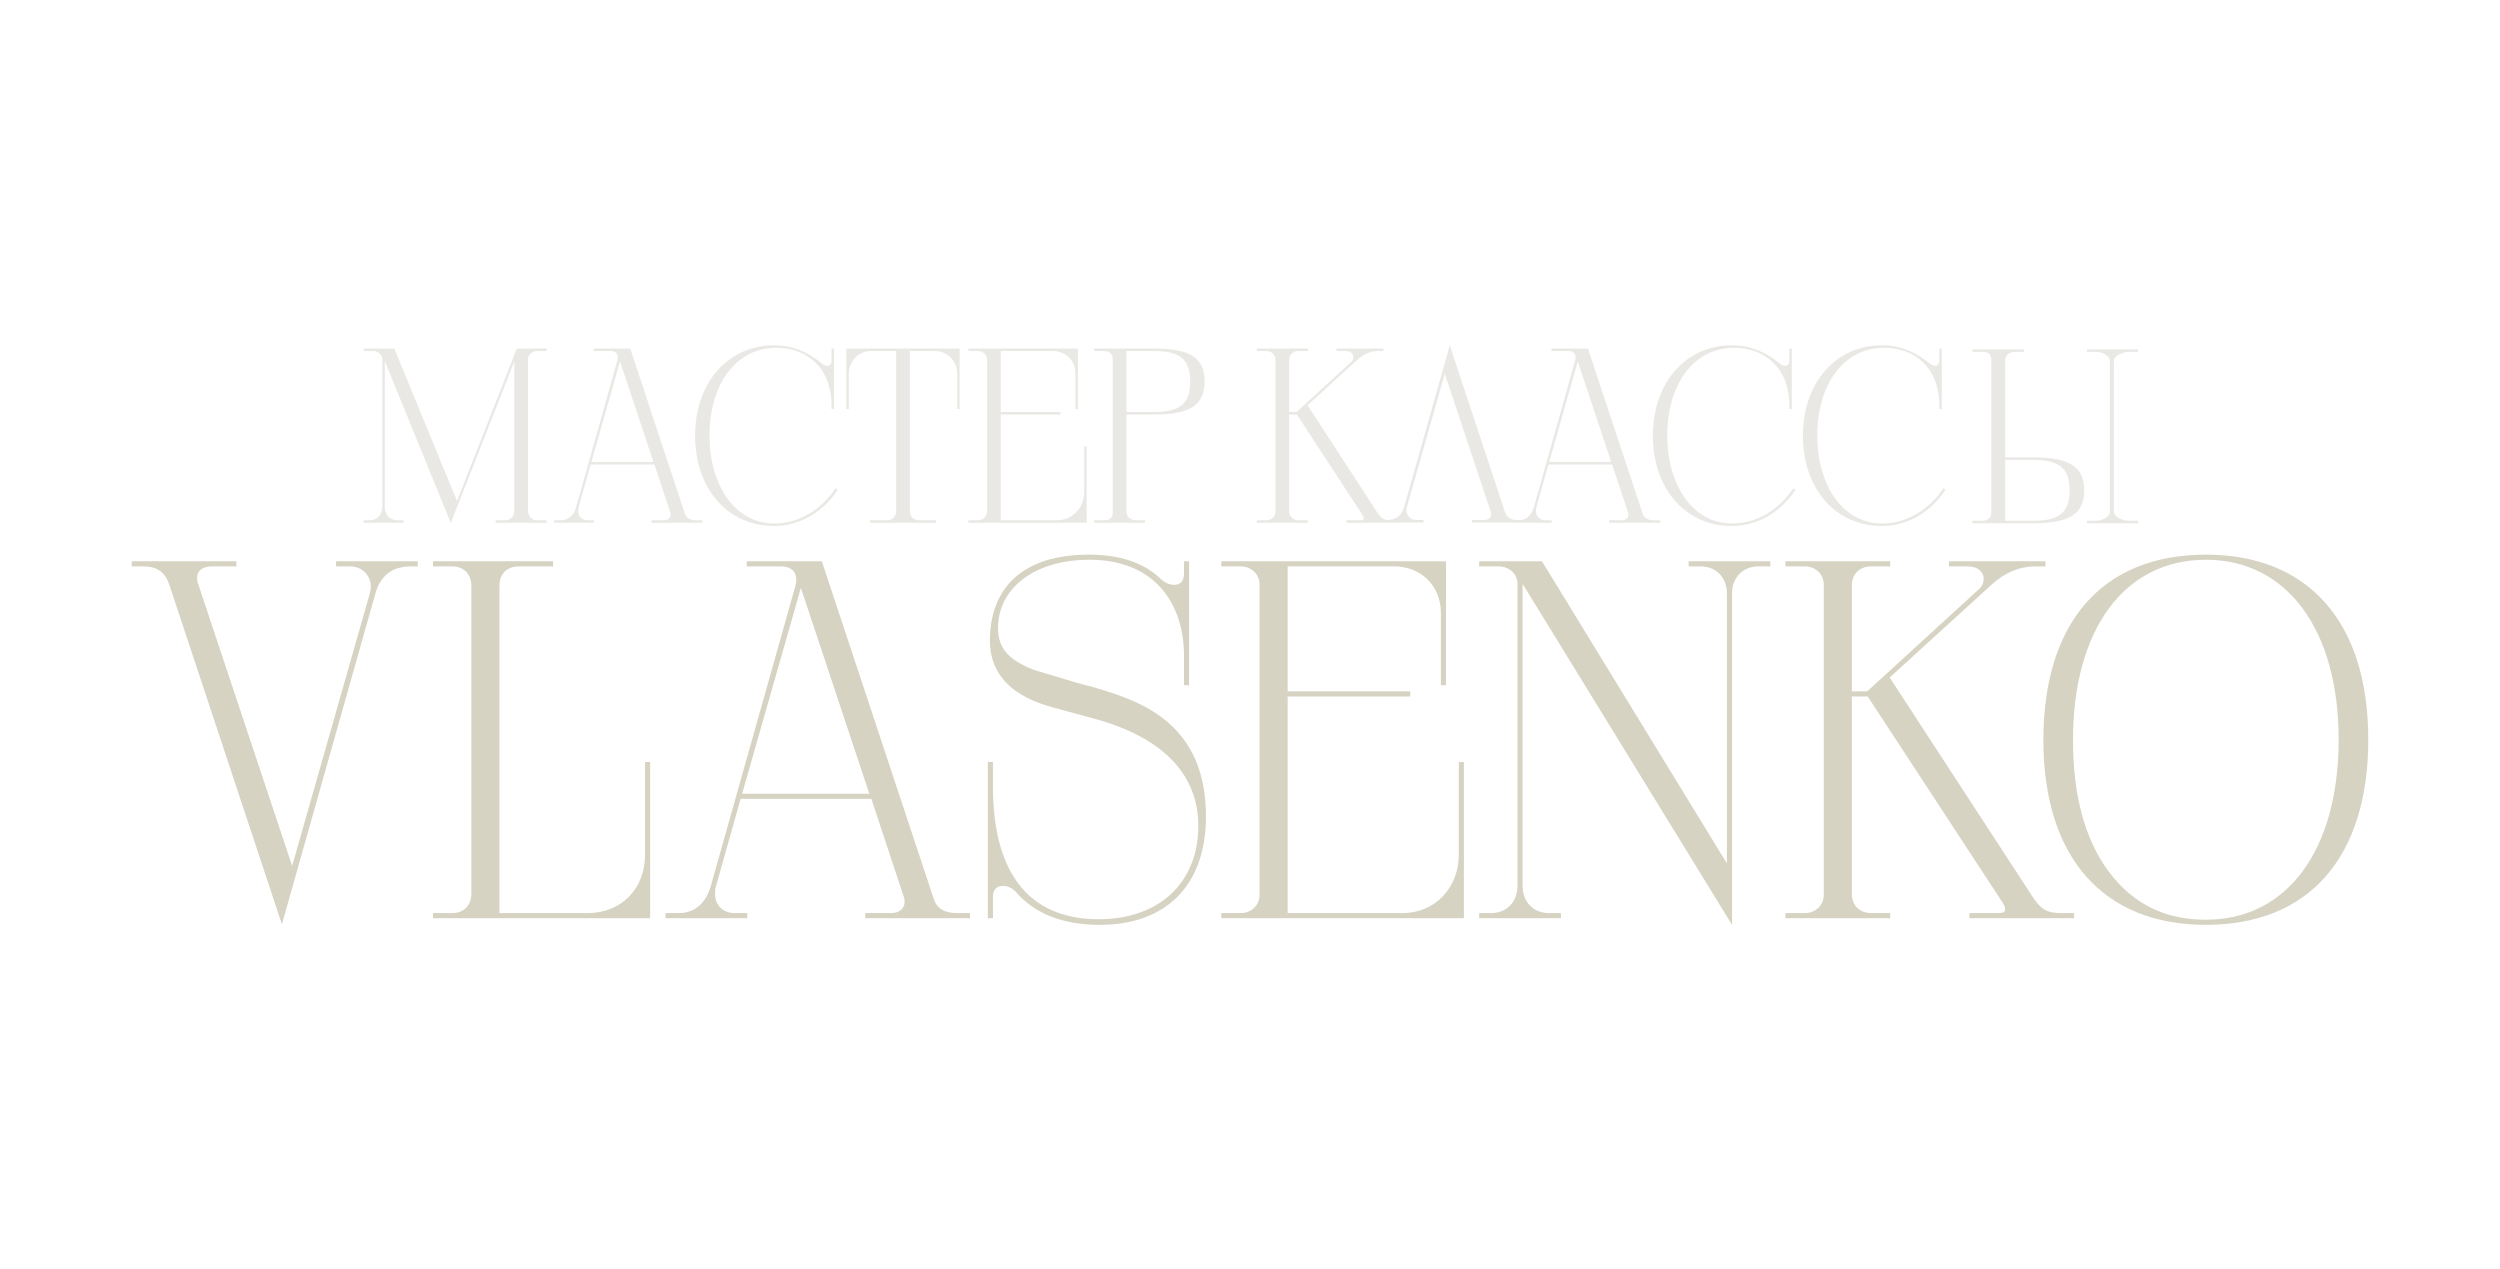
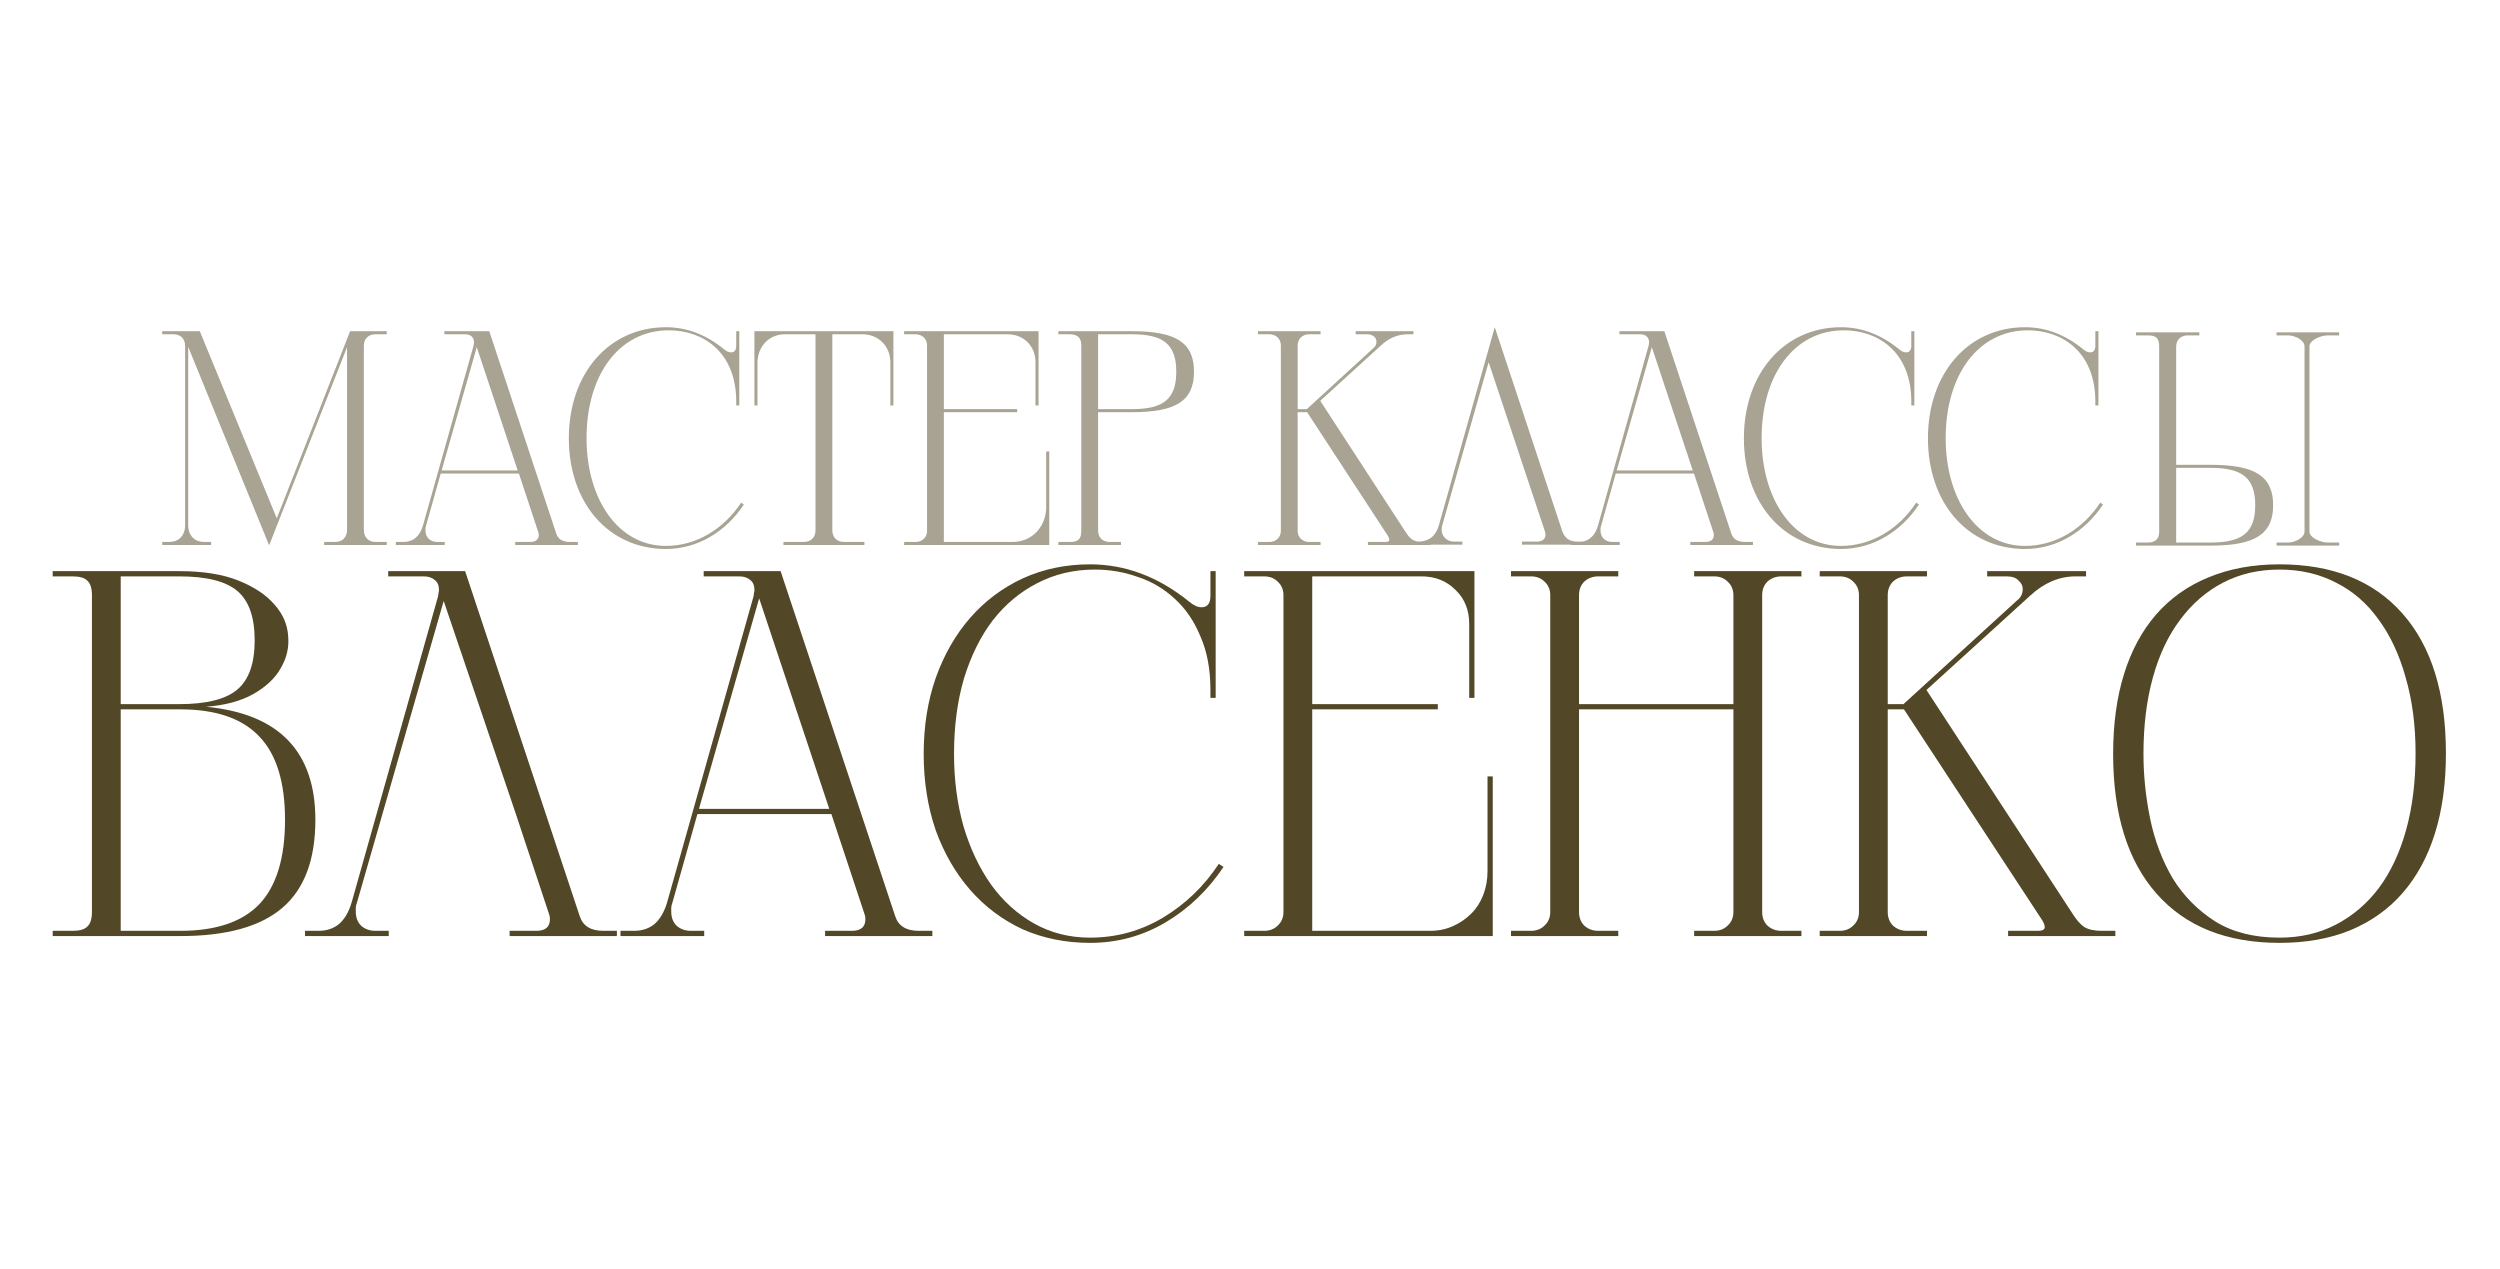
<svg xmlns="http://www.w3.org/2000/svg" width="1803" height="915" viewBox="0 0 1803 915" fill="none">
-   <g opacity="0.9">
-     <path d="M301.314 408.494V404.801H242.367V408.494H252.314C261.156 408.494 267.419 414.772 267.419 423.266C267.419 424.743 267.051 426.22 266.682 428.066L210.683 624.531L142.894 421.05C142.157 419.573 142.157 418.095 142.157 416.618C142.157 411.448 146.21 408.494 152.842 408.494H170.526V404.801H95V408.494H103.474C113.052 408.494 118.947 412.556 121.894 421.05L203.315 666.631L270.735 428.066C274.419 415.141 282.893 408.494 296.156 408.494H301.314Z" fill="#D3CEBC" />
-     <path d="M468.886 662.199V549.564H465.202V616.407C465.202 641.149 447.886 658.506 423.939 658.506H360.203V422.527C360.203 413.664 365.729 408.494 374.203 408.494H398.887V404.801H312.309V408.494H326.309C334.045 408.494 339.94 413.664 339.94 422.527V644.473C339.94 653.336 334.045 658.506 326.309 658.506H312.309V662.199H468.886Z" fill="#D3CEBC" />
-     <path d="M699.544 658.506H689.965C681.123 658.506 675.597 655.183 673.386 648.166L592.703 404.801H538.546V408.494H563.598C569.861 408.494 574.282 411.817 574.282 418.095C574.282 419.573 573.914 421.05 573.545 422.896L512.756 638.564C509.072 651.859 500.599 658.506 489.546 658.506H479.967V662.199H538.914V658.506H529.704C521.598 658.506 515.704 652.967 515.704 644.842C515.704 642.996 515.704 641.149 516.441 638.934L534.125 576.154H628.439L652.018 647.427C652.387 648.535 652.387 649.643 652.387 650.382C652.387 655.183 648.702 658.506 642.808 658.506H624.018V662.199H699.544V658.506ZM626.966 572.461H535.23L577.598 424.004L626.966 572.461Z" fill="#D3CEBC" />
-     <path d="M792.377 496.755C788.324 495.278 782.429 494.17 775.061 491.954L745.588 483.091C726.798 475.705 719.798 467.212 719.798 452.809C719.798 424.373 745.956 403.693 785.745 403.693C832.902 403.693 853.902 435.452 853.902 473.12V494.17H857.586V404.801H853.902V413.295C853.902 418.834 851.692 421.788 846.902 421.788C843.587 421.788 839.902 420.311 836.587 416.988C824.429 405.539 807.113 400 785.377 400C738.588 400 713.904 422.896 713.904 462.411C714.272 493.432 740.061 504.88 758.851 510.05L788.692 518.174C839.166 531.838 864.218 558.797 864.218 595.726C864.218 635.979 836.587 662.938 792.377 662.938C741.167 662.938 716.114 628.593 716.114 566.921V549.564H712.43V662.199H716.114V647.058C716.114 641.519 718.693 638.934 723.482 638.934C726.798 638.934 730.114 640.411 733.061 643.734C746.693 659.245 766.956 667 793.113 667C840.639 667 869.744 638.934 869.744 588.71C869.744 522.237 823.324 505.988 792.377 496.755Z" fill="#D3CEBC" />
-     <path d="M1055.76 549.564H1052.08V616.407C1052.08 640.041 1035.13 658.506 1011.55 658.506H928.659V502.295H1017.08V498.602H928.659V408.494H1005.66C1024.82 408.494 1039.18 422.527 1039.18 442.1V494.17H1042.87V404.801H880.765V408.494H894.765C902.502 408.494 908.396 414.033 908.396 421.788V645.212C908.396 652.967 902.502 658.506 894.765 658.506H880.765V662.199H1055.76V549.564Z" fill="#D3CEBC" />
-     <path d="M1276.77 404.801H1217.82V408.494H1226.67C1237.35 408.494 1245.45 416.249 1245.45 428.066V622.685L1112.09 404.801H1066.77V408.494H1080.77C1088.51 408.494 1094.4 414.033 1094.4 421.05V638.934C1094.4 650.751 1086.3 658.506 1075.61 658.506H1066.77V662.199H1125.72V658.506H1116.88C1106.19 658.506 1098.09 650.751 1098.09 638.934V421.05L1249.14 667V428.066C1249.14 416.249 1257.24 408.494 1267.93 408.494H1276.77V404.801Z" fill="#D3CEBC" />
-     <path d="M1495.83 658.506H1486.26C1475.94 658.506 1471.52 655.552 1465.62 646.319L1362.84 488.631L1435.78 422.158C1445.73 412.925 1456.41 408.494 1467.84 408.494H1475.2V404.801H1405.57V408.494H1419.2C1426.94 408.494 1430.62 412.925 1430.62 417.357C1430.62 420.311 1429.52 423.266 1426.57 425.481L1346.63 498.602H1335.57V421.788C1335.57 414.033 1341.47 408.494 1349.2 408.494H1363.2V404.801H1287.68V408.494H1301.68C1309.42 408.494 1315.31 414.033 1315.31 421.788V645.212C1315.31 652.967 1309.42 658.506 1301.68 658.506H1287.68V662.199H1363.2V658.506H1349.2C1341.47 658.506 1335.57 652.967 1335.57 645.212V502.295H1346.99L1444.62 651.49C1445.73 653.336 1446.1 654.813 1446.1 655.921C1446.1 657.768 1444.62 658.506 1441.31 658.506H1420.31V662.199H1495.83V658.506Z" fill="#D3CEBC" />
-     <path d="M1590.84 400C1516.05 400 1473.69 449.116 1473.69 533.685C1473.69 618.253 1516.79 667 1590.84 667C1665.63 667 1708 617.884 1708 533.315C1708 448.747 1664.9 400 1590.84 400ZM1520.84 628.593C1503.53 605.328 1495.05 573.568 1495.05 533.685C1495.05 454.286 1531.9 403.693 1590.84 403.693C1649.42 403.693 1686.63 454.286 1686.63 533.315C1686.63 612.714 1649.79 663.307 1590.84 663.307C1561.37 663.307 1538.16 651.859 1520.84 628.593Z" fill="#D3CEBC" />
-   </g>
-   <path opacity="0.9" fill-rule="evenodd" clip-rule="evenodd" d="M558.392 377.553C576.349 377.553 592.51 367.456 602.566 352.131L604.182 353.213C593.588 369.259 576.888 379.356 558.392 379.356C524.633 379.356 501.289 352.311 501.289 314.268C501.289 276.225 524.812 249 558.392 249C570.603 249 581.915 253.327 592.331 261.801C593.767 263.063 595.204 263.785 596.64 263.785C598.615 263.785 599.693 262.522 599.693 259.818V251.344H601.489V294.976H599.693V292.272C599.513 263.785 580.479 250.803 560.008 250.803C531.456 250.803 511.704 276.225 511.704 314.268C511.704 349.967 530.199 377.553 558.392 377.553ZM394.255 253.147V251.344H372.707L329.61 361.326L284.359 251.344H262.271V253.147H269.095C272.866 253.147 275.739 255.671 275.739 259.998V365.293C275.739 371.603 271.789 375.209 266.581 375.209H262.271V377.012H291.003V375.209H286.693C281.485 375.209 277.535 371.603 277.535 365.293V260.539L325.121 377.193L370.911 260.719V368.178C370.911 372.505 368.038 375.209 364.267 375.209H357.443V377.012H394.255V375.209H387.432C383.661 375.209 380.788 372.505 380.788 368.178V259.818C380.788 255.671 383.661 253.147 387.432 253.147H394.255ZM506.603 375.209H501.934C497.624 375.209 494.931 373.587 493.853 370.161L454.528 251.344H428.131V253.147H440.342C443.394 253.147 445.549 254.77 445.549 257.835C445.549 258.432 445.426 259.029 445.282 259.729L445.282 259.729L445.281 259.729C445.252 259.874 445.221 260.024 445.19 260.179L415.561 365.473C413.765 371.964 409.635 375.209 404.248 375.209H399.579V377.012H428.31V375.209H423.821C419.871 375.209 416.997 372.505 416.997 368.538C416.997 367.637 416.997 366.735 417.357 365.653L425.976 335.003H471.946L483.438 369.8C483.618 370.341 483.618 370.882 483.618 371.243C483.618 373.587 481.822 375.209 478.949 375.209H469.791V377.012H506.603V375.209ZM471.228 333.2H426.515L447.165 260.719L471.228 333.2ZM692.089 251.344H610.384V294.976H612.18V269.915C612.18 260.359 619.004 253.147 628.162 253.147H646.298V368.358C646.298 372.505 643.605 375.209 639.475 375.209H627.443V377.012H675.029V375.209H662.998C658.868 375.209 656.175 372.505 656.175 368.358V253.147H673.952C683.29 253.147 690.293 260.179 690.293 269.554V294.976H692.089V251.344ZM781.894 322.021H783.69V377.012H698.395V375.209H705.218C708.989 375.209 711.862 372.505 711.862 368.719V259.638C711.862 255.851 708.989 253.147 705.218 253.147H698.395V251.344H777.405V294.976H775.61V269.554C775.61 259.998 768.606 253.147 759.269 253.147H721.739V297.14H764.835V298.943H721.739V375.209H762.142C773.634 375.209 781.894 366.194 781.894 354.655V322.021ZM789.056 251.344V253.147H795.88C800.369 253.147 802.524 255.31 802.524 259.638V368.538C802.524 373.587 800.728 375.209 795.88 375.209H789.056V377.012H825.868V375.209H819.044C815.273 375.209 812.4 372.685 812.4 368.538V298.943H832.512C858.191 298.943 868.785 292.272 868.785 275.143C868.785 258.015 858.191 251.344 832.512 251.344H789.056ZM812.4 297.14V253.147H832.512C851.008 253.147 858.37 259.277 858.37 275.143C858.37 291.01 851.008 297.14 832.512 297.14H812.4ZM1012.72 365.473C1010.94 371.73 1006.86 374.974 1000.49 375.028C997.255 374.521 995.411 372.878 993.105 369.259L943.005 292.272L978.56 259.818C983.408 255.31 988.616 253.147 994.182 253.147H997.774V251.344H963.835V253.147H970.479C974.25 253.147 976.046 255.31 976.046 257.474C976.046 258.916 975.507 260.359 974.071 261.441L935.104 297.14H929.717V259.638C929.717 255.851 932.59 253.147 936.361 253.147H943.185V251.344H906.373V253.147H913.196C916.967 253.147 919.84 255.851 919.84 259.638V368.719C919.84 372.505 916.967 375.209 913.196 375.209H906.373V377.012H943.185V375.209H936.361C932.59 375.209 929.717 372.505 929.717 368.719V298.943H935.284L982.87 371.784C983.408 372.685 983.588 373.406 983.588 373.947C983.588 374.849 982.869 375.209 981.253 375.209H971.018V377.012H1007.83V376.832H1026.55V375.029H1021.7C1017.39 375.029 1014.34 371.964 1014.34 367.817C1014.34 367.219 1014.46 366.622 1014.6 365.922C1014.63 365.777 1014.66 365.628 1014.69 365.473L1041.99 269.554L1075.03 368.899C1075.39 369.62 1075.39 370.341 1075.39 371.062C1075.39 373.587 1073.41 375.029 1070.18 375.029H1061.56V376.832H1090.33V377.012H1119.06V375.209H1114.57C1110.62 375.209 1107.74 372.505 1107.74 368.538V368.538C1107.74 367.636 1107.74 366.735 1108.1 365.653L1116.72 335.003H1162.69L1174.19 369.8C1174.37 370.341 1174.37 370.882 1174.37 371.243C1174.37 373.587 1172.57 375.209 1169.7 375.209H1160.54V377.012H1197.35V375.209H1192.68C1188.37 375.209 1185.68 373.587 1184.6 370.161L1145.27 251.344H1118.88V253.147H1131.09C1134.14 253.147 1136.3 254.77 1136.3 257.835C1136.3 258.432 1136.17 259.029 1136.03 259.729L1136.03 259.731L1136.03 259.736L1136 259.878L1135.98 259.973C1135.96 260.041 1135.95 260.109 1135.94 260.179L1106.31 365.473C1104.76 371.081 1101.46 374.266 1097.12 375.029H1094.24C1089.58 375.029 1086.7 373.046 1085.27 368.899L1045.58 249L1012.72 365.473ZM1161.97 333.2H1117.26L1137.91 260.719L1161.97 333.2ZM1249.14 377.553C1267.1 377.553 1283.26 367.456 1293.31 352.131L1294.93 353.213C1284.33 369.259 1267.63 379.356 1249.14 379.356C1215.38 379.356 1192.04 352.311 1192.04 314.268C1192.04 276.225 1215.56 249 1249.14 249C1261.35 249 1272.66 253.327 1283.08 261.801C1284.51 263.063 1285.95 263.785 1287.39 263.785C1289.36 263.785 1290.44 262.522 1290.44 259.818V251.344H1292.24V294.976H1290.44V292.272C1290.26 263.785 1271.23 250.803 1250.76 250.803C1222.2 250.803 1202.45 276.225 1202.45 314.268C1202.45 349.967 1220.95 377.553 1249.14 377.553ZM1401.51 352.131C1391.46 367.456 1375.29 377.553 1357.34 377.553C1329.14 377.553 1310.65 349.967 1310.65 314.268C1310.65 276.225 1330.4 250.803 1358.95 250.803C1379.42 250.803 1398.46 263.785 1398.64 292.272V294.976H1400.43V251.344H1398.64V259.818C1398.64 262.522 1397.56 263.785 1395.59 263.785C1394.15 263.785 1392.71 263.063 1391.28 261.801C1380.86 253.327 1369.55 249 1357.34 249C1323.76 249 1300.23 276.225 1300.23 314.268C1300.23 352.311 1323.58 379.356 1357.34 379.356C1375.83 379.356 1392.53 369.259 1403.13 353.213L1401.51 352.131ZM1541.95 253.784V251.985H1505.13V253.784H1511.96C1515.73 253.784 1521.59 256.482 1521.59 260.26V369.091C1521.59 372.869 1515.73 375.567 1511.96 375.567H1505.13V377.366H1541.95V375.567H1535.13C1531.35 375.567 1524.5 372.869 1524.5 369.091V260.26C1524.5 256.482 1531.35 253.784 1535.13 253.784H1541.95ZM1422.54 377.366V375.567H1429.44C1433.98 375.567 1436.16 373.409 1436.16 369.091L1436.16 260.44C1436.16 255.403 1434.34 253.784 1429.44 253.784L1422.54 253.784V251.985L1459.76 251.985V253.784L1452.86 253.784C1449.04 253.784 1446.14 256.303 1446.14 260.44V329.876L1466.47 329.876C1492.43 329.876 1503.14 336.532 1503.14 353.621C1503.14 370.71 1492.43 377.366 1466.47 377.366H1422.54ZM1446.14 331.675V375.567L1466.47 375.567C1485.17 375.567 1492.61 369.451 1492.61 353.621C1492.61 337.791 1485.17 331.675 1466.47 331.675H1446.14Z" fill="#E8E6E1" />
+   <path opacity="0.9" fill-rule="evenodd" clip-rule="evenodd" d="M480.301 393.718C502.332 393.718 522.16 381.331 534.497 362.528L536.48 363.856C523.482 383.543 502.993 395.93 480.301 395.93C438.883 395.93 410.243 362.749 410.243 316.076C410.243 269.402 439.103 236 480.301 236C495.282 236 509.161 241.309 521.939 251.705C523.702 253.254 525.464 254.139 527.227 254.139C529.65 254.139 530.972 252.59 530.972 249.272V238.876H533.175V292.407H530.972V289.089C530.752 254.139 507.399 238.212 482.284 238.212C447.255 238.212 423.021 269.402 423.021 316.076C423.021 359.874 445.713 393.718 480.301 393.718ZM278.927 241.088V238.876H252.49L199.616 373.81L144.098 238.876H117V241.088H125.372C129.998 241.088 133.523 244.185 133.523 249.493V378.676C133.523 386.418 128.676 390.842 122.287 390.842H117V393.054H152.249V390.842H146.962C140.573 390.842 135.726 386.418 135.726 378.676V250.157L194.108 393.276L250.287 250.378V382.215C250.287 387.524 246.762 390.842 242.135 390.842H233.764V393.054H278.927V390.842H270.555C265.929 390.842 262.404 387.524 262.404 382.215V249.272C262.404 244.185 265.929 241.088 270.555 241.088H278.927ZM416.763 390.842H411.035C405.747 390.842 402.443 388.852 401.121 384.649L352.873 238.876H320.488V241.088H335.469C339.214 241.088 341.858 243.079 341.858 246.839C341.858 247.572 341.706 248.305 341.529 249.164L341.529 249.164L341.529 249.165C341.492 249.343 341.455 249.525 341.417 249.715L305.066 378.897C302.863 386.861 297.796 390.842 291.187 390.842H285.459V393.054H320.708V390.842H315.2C310.354 390.842 306.829 387.524 306.829 382.658C306.829 381.552 306.829 380.446 307.269 379.119L317.844 341.514H374.243L388.343 384.206C388.563 384.87 388.563 385.533 388.563 385.976C388.563 388.852 386.36 390.842 382.835 390.842H371.599V393.054H416.763V390.842ZM373.362 339.302H318.505L343.84 250.378L373.362 339.302ZM644.329 238.876H544.089V292.407H546.292V261.66C546.292 249.936 554.664 241.088 565.9 241.088H588.151V382.437C588.151 387.524 584.846 390.842 579.779 390.842H565.018V393.054H623.4V390.842H608.639C603.572 390.842 600.268 387.524 600.268 382.437V241.088H622.078C633.534 241.088 642.126 249.715 642.126 261.217V292.407H644.329V238.876ZM754.51 325.587H756.713V393.054H652.066V390.842H660.438C665.064 390.842 668.589 387.524 668.589 382.879V249.051C668.589 244.406 665.064 241.088 660.438 241.088H652.066V238.876H749.002V292.407H746.799V261.217C746.799 249.493 738.207 241.088 726.751 241.088H680.706V295.061H733.58V297.273H680.706V390.842H730.276C744.375 390.842 754.51 379.782 754.51 365.625V325.587ZM763.296 238.876V241.088H771.668C777.176 241.088 779.819 243.742 779.819 249.051V382.658C779.819 388.852 777.616 390.842 771.668 390.842H763.296V393.054H808.459V390.842H800.088C795.461 390.842 791.936 387.745 791.936 382.658V297.273H816.611C848.115 297.273 861.113 289.089 861.113 268.074C861.113 247.06 848.115 238.876 816.611 238.876H763.296ZM791.936 295.061V241.088H816.611C839.303 241.088 848.335 248.609 848.335 268.074C848.335 287.54 839.303 295.061 816.611 295.061H791.936ZM1037.7 378.897C1035.52 386.574 1030.52 390.554 1022.7 390.62C1018.73 389.998 1016.47 387.981 1013.64 383.543L952.171 289.089L995.792 249.272C1001.74 243.742 1008.13 241.088 1014.96 241.088H1019.37V238.876H977.727V241.088H985.878C990.505 241.088 992.708 243.742 992.708 246.397C992.708 248.166 992.047 249.936 990.285 251.263L942.478 295.061H935.868V249.051C935.868 244.406 939.393 241.088 944.02 241.088H952.391V238.876H907.228V241.088H915.6C920.226 241.088 923.751 244.406 923.751 249.051V382.879C923.751 387.524 920.226 390.842 915.6 390.842H907.228V393.054H952.391V390.842H944.02C939.393 390.842 935.868 387.524 935.868 382.879V297.273H942.698L1001.08 386.639C1001.74 387.745 1001.96 388.63 1001.96 389.294C1001.96 390.4 1001.08 390.842 999.097 390.842H986.539V393.054H1031.7V392.833H1054.67V390.621H1048.72C1043.43 390.621 1039.68 386.861 1039.68 381.773C1039.68 381.04 1039.84 380.308 1040.01 379.45L1040.01 379.449L1040.06 379.196C1040.08 379.098 1040.11 378.999 1040.13 378.897L1073.61 261.217L1114.15 383.1C1114.59 383.985 1114.59 384.87 1114.59 385.755C1114.59 388.852 1112.17 390.621 1108.2 390.621H1097.63V392.833H1132.92V393.054H1168.16V390.842H1162.66C1157.81 390.842 1154.29 387.524 1154.29 382.658C1154.29 381.552 1154.29 380.446 1154.73 379.119L1165.3 341.514H1221.7L1235.8 384.206C1236.02 384.87 1236.02 385.533 1236.02 385.976C1236.02 388.852 1233.82 390.842 1230.29 390.842H1219.06V393.054H1264.22V390.842H1258.49C1253.2 390.842 1249.9 388.852 1248.58 384.649L1200.33 238.876H1167.94V241.088H1182.93C1186.67 241.088 1189.31 243.079 1189.31 246.839C1189.31 247.572 1189.16 248.305 1188.99 249.164L1188.95 249.318L1188.93 249.437L1188.9 249.562L1188.87 249.715L1152.52 378.897C1150.62 385.777 1146.58 389.685 1141.25 390.621H1137.72C1131.99 390.621 1128.47 388.188 1126.71 383.1L1078.02 236L1037.7 378.897ZM1220.82 339.302H1165.96L1191.3 250.378L1220.82 339.302ZM1327.76 393.718C1349.79 393.718 1369.62 381.331 1381.95 362.528L1383.94 363.856C1370.94 383.543 1350.45 395.93 1327.76 395.93C1286.34 395.93 1257.7 362.749 1257.7 316.076C1257.7 269.402 1286.56 236 1327.76 236C1342.74 236 1356.62 241.309 1369.4 251.705C1371.16 253.254 1372.92 254.139 1374.68 254.139C1377.11 254.139 1378.43 252.59 1378.43 249.272V238.876H1380.63V292.407H1378.43V289.089C1378.21 254.139 1354.86 238.212 1329.74 238.212C1294.71 238.212 1270.48 269.402 1270.48 316.076C1270.48 359.874 1293.17 393.718 1327.76 393.718ZM1514.7 362.528C1502.36 381.331 1482.53 393.718 1460.5 393.718C1425.91 393.718 1403.22 359.874 1403.22 316.076C1403.22 269.402 1427.46 238.212 1462.49 238.212C1487.6 238.212 1510.95 254.139 1511.17 289.089V292.407H1513.38V238.876H1511.17V249.272C1511.17 252.59 1509.85 254.139 1507.43 254.139C1505.67 254.139 1503.9 253.254 1502.14 251.705C1489.36 241.309 1475.48 236 1460.5 236C1419.3 236 1390.44 269.402 1390.44 316.076C1390.44 362.749 1419.08 395.93 1460.5 395.93C1483.19 395.93 1503.68 383.543 1516.68 363.856L1514.7 362.528ZM1540.5 393.488V391.281H1548.96C1554.53 391.281 1557.2 388.633 1557.2 383.336L1557.2 250.035C1557.2 243.856 1554.98 241.869 1548.96 241.869L1540.5 241.869V239.663L1586.16 239.663V241.869L1577.69 241.869C1573.02 241.869 1569.45 244.959 1569.45 250.035V335.224H1594.4C1626.25 335.224 1639.39 343.39 1639.39 364.356C1639.39 385.323 1626.25 393.488 1594.4 393.488H1540.5ZM1569.45 337.431V391.281H1594.4C1617.34 391.281 1626.47 383.778 1626.47 364.356C1626.47 344.935 1617.34 337.431 1594.4 337.431H1569.45ZM1687 241.869V239.663H1641.83V241.869H1650.2C1654.83 241.869 1662.02 245.18 1662.02 249.815V383.336C1662.02 387.971 1654.83 391.281 1650.2 391.281H1641.83V393.488H1687V391.281H1678.63C1674 391.281 1665.59 387.971 1665.59 383.336V249.815C1665.59 245.18 1674 241.869 1678.63 241.869H1687Z" fill="#9E9987" />
+   <path d="M148.572 509.705C201.154 514.74 227.445 541.927 227.445 591.266C227.445 619.963 219.52 641.108 203.67 654.701C187.82 668.295 163.29 675.091 130.081 675.091H38V671.315H52.34C57.372 671.315 60.894 670.308 62.907 668.295C65.171 666.281 66.303 662.757 66.303 657.722V429.278C66.303 424.243 65.171 420.719 62.907 418.705C60.894 416.692 57.372 415.685 52.34 415.685H38V411.909H129.326C146.434 411.909 160.648 414.174 171.97 418.705C183.291 423.237 191.971 429.026 198.009 436.075C204.047 442.871 207.318 450.423 207.821 458.73C208.576 466.786 206.814 474.463 202.538 481.763C198.512 489.064 191.845 495.357 182.536 500.643C173.479 505.678 162.158 508.698 148.572 509.705ZM87.059 507.817H129.326C148.95 507.817 162.913 504.293 171.215 497.245C179.517 490.196 183.669 478.365 183.669 461.751C183.669 445.137 179.517 433.306 171.215 426.257C162.913 419.209 148.95 415.685 129.326 415.685H87.059V507.817ZM130.081 671.315C155.742 671.315 174.737 664.896 187.065 652.058C199.393 638.968 205.557 618.704 205.557 591.266C205.557 564.079 199.393 544.066 187.065 531.228C174.737 518.138 155.742 511.593 130.081 511.593H87.059V671.315H130.081Z" fill="#524827" />
+   <path d="M444.901 675.091H367.538V671.315H386.784C393.326 671.315 396.596 668.546 396.596 663.008C396.596 661.75 396.47 660.743 396.219 659.988L372.066 587.112L319.988 433.432L257.343 651.303C256.84 652.562 256.588 653.694 256.588 654.701C256.588 655.456 256.588 656.337 256.588 657.344C256.588 661.624 257.846 665.022 260.362 667.539C263.13 670.057 266.652 671.315 270.929 671.315H280.363V675.091H219.982V671.315H229.794C235.581 671.315 240.487 669.679 244.512 666.407C248.538 662.882 251.557 657.722 253.569 650.925L315.837 430.411C316.088 429.404 316.214 428.523 316.214 427.768C316.466 427.012 316.592 426.257 316.592 425.502C316.592 422.23 315.585 419.838 313.573 418.328C311.56 416.566 308.918 415.685 305.648 415.685H279.986V411.909H335.461L418.107 660.743C420.371 667.791 426.032 671.315 435.089 671.315H444.901V675.091Z" fill="#524827" />
+   <path d="M672.416 675.091H595.054V671.315H614.3C620.841 671.315 624.112 668.546 624.112 663.008C624.112 661.75 623.986 660.743 623.734 659.988L599.582 587.112H502.973L484.859 651.303C484.356 652.562 484.104 653.694 484.104 654.701C484.104 655.456 484.104 656.337 484.104 657.344C484.104 661.624 485.362 665.022 487.878 667.539C490.645 670.057 494.167 671.315 498.444 671.315H507.879V675.091H447.498V671.315H457.31C463.097 671.315 468.002 669.679 472.028 666.407C476.053 662.882 479.072 657.722 481.085 650.925L543.353 430.411C543.604 429.404 543.73 428.523 543.73 427.768C543.982 427.012 544.107 426.257 544.107 425.502C544.107 422.23 543.101 419.838 541.088 418.328C539.076 416.566 536.434 415.685 533.163 415.685H507.502V411.909H562.976L645.623 660.743C647.887 667.791 653.548 671.315 662.605 671.315H672.416V675.091ZM547.504 431.544L504.105 583.336H598.073L547.504 431.544Z" fill="#524827" />
+   <path d="M882.399 625.249C871.077 642.115 857.114 655.456 840.51 665.274C823.905 675.091 805.791 680 786.167 680C768.556 680 752.329 676.728 737.485 670.183C722.893 663.386 710.314 653.946 699.747 641.863C689.18 629.78 680.878 615.432 674.84 598.817C669.053 581.952 666.16 563.575 666.16 543.689C666.16 523.802 669.053 505.552 674.84 488.938C680.878 472.072 689.18 457.598 699.747 445.515C710.314 433.432 722.893 423.992 737.485 417.195C752.329 410.398 768.556 407 786.167 407C811.577 407 835.352 415.936 857.492 433.809C860.762 436.578 863.781 437.963 866.549 437.963C870.826 437.963 872.964 435.194 872.964 429.656V411.909H876.738V503.286H872.964V497.622C872.964 482.77 870.574 469.932 865.794 459.108C861.265 448.032 855.102 438.97 847.302 431.921C839.503 424.621 830.572 419.335 820.508 416.062C810.697 412.538 800.382 410.776 789.563 410.776C774.468 410.776 760.631 414.048 748.052 420.593C735.724 426.887 725.031 435.823 715.974 447.402C707.169 458.982 700.25 472.953 695.218 489.315C690.438 505.678 688.048 523.802 688.048 543.689C688.048 562.317 690.313 579.686 694.841 595.797C699.621 611.907 706.288 626.004 714.842 638.087C723.396 649.918 733.711 659.232 745.787 666.029C757.863 672.826 771.323 676.224 786.167 676.224C805.036 676.224 822.521 671.441 838.623 661.876C854.976 652.058 868.436 639.094 879.002 622.983L882.399 625.249Z" fill="#524827" />
+   <path d="M1076.58 675.091H897.32V671.315H911.66C915.686 671.315 918.956 670.057 921.472 667.539C924.24 665.022 925.623 661.75 925.623 657.722V429.278C925.623 425.25 924.24 421.978 921.472 419.461C918.956 416.943 915.686 415.685 911.66 415.685H897.32V411.909H1063.37V503.286H1059.59V450.046C1059.59 439.976 1056.32 431.795 1049.78 425.502C1043.24 418.957 1035.06 415.685 1025.25 415.685H946.379V507.817H1036.95V511.593H946.379V671.315H1031.29C1037.33 671.315 1042.86 670.183 1047.89 667.917C1052.93 665.651 1057.33 662.631 1061.1 658.855C1064.88 655.079 1067.77 650.548 1069.78 645.261C1071.8 639.975 1072.8 634.311 1072.8 628.27V559.925H1076.58V675.091Z" fill="#524827" />
+   <path d="M1284.84 415.685C1280.82 415.685 1277.42 416.943 1274.66 419.461C1272.14 421.978 1270.88 425.25 1270.88 429.278V657.722C1270.88 661.75 1272.14 665.022 1274.66 667.539C1277.42 670.057 1280.82 671.315 1284.84 671.315H1299.19V675.091H1221.82V671.315H1236.16C1240.19 671.315 1243.46 670.057 1245.97 667.539C1248.74 665.022 1250.13 661.75 1250.13 657.722V511.593H1138.8V657.722C1138.8 661.75 1140.06 665.022 1142.57 667.539C1145.34 670.057 1148.74 671.315 1152.76 671.315H1167.1V675.091H1089.74V671.315H1104.08C1108.11 671.315 1111.38 670.057 1113.89 667.539C1116.66 665.022 1118.04 661.75 1118.04 657.722V429.278C1118.04 425.25 1116.66 421.978 1113.89 419.461C1111.38 416.943 1108.11 415.685 1104.08 415.685H1089.74V411.909H1167.1V415.685H1152.76C1148.74 415.685 1145.34 416.943 1142.57 419.461C1140.06 421.978 1138.8 425.25 1138.8 429.278V507.817H1250.13V429.278C1250.13 425.25 1248.74 421.978 1245.97 419.461C1243.46 416.943 1240.19 415.685 1236.16 415.685H1221.82V411.909H1299.19V415.685H1284.84Z" fill="#524827" />
+   <path d="M1525.6 675.091H1448.24V671.315H1469.75C1473.02 671.315 1474.65 670.434 1474.65 668.672C1474.65 667.414 1474.15 665.903 1473.14 664.141L1373.14 511.593H1361.44V657.722C1361.44 661.75 1362.7 665.022 1365.21 667.539C1367.98 670.057 1371.38 671.315 1375.4 671.315H1389.74V675.091H1312.38V671.315H1326.72C1330.74 671.315 1334.01 670.057 1336.53 667.539C1339.3 665.022 1340.68 661.75 1340.68 657.722V429.278C1340.68 425.25 1339.3 421.978 1336.53 419.461C1334.01 416.943 1330.74 415.685 1326.72 415.685H1312.38V411.909H1389.74V415.685H1375.4C1371.38 415.685 1367.98 416.943 1365.21 419.461C1362.7 421.978 1361.44 425.25 1361.44 429.278V507.817H1372.76L1454.65 433.054C1457.42 431.04 1458.8 428.271 1458.8 424.747C1458.8 422.481 1457.8 420.467 1455.78 418.705C1454.02 416.692 1451.13 415.685 1447.1 415.685H1433.14V411.909H1504.46V415.685H1496.92C1485.09 415.685 1474.15 420.342 1464.09 429.656L1389.36 497.622L1494.65 658.855C1497.67 663.638 1500.57 666.91 1503.33 668.672C1506.35 670.434 1510.5 671.315 1515.79 671.315H1525.6V675.091Z" fill="#524827" />
+   <path d="M1643.99 407C1682.23 407 1711.8 418.831 1732.68 442.494C1753.56 466.156 1764 499.762 1764 543.311C1764 564.96 1761.36 584.217 1756.07 601.083C1750.79 617.949 1742.99 632.297 1732.68 644.129C1722.61 655.708 1710.03 664.645 1694.94 670.938C1680.1 676.979 1663.11 680 1643.99 680C1605.75 680 1576.19 668.169 1555.31 644.506C1534.43 620.844 1523.99 587.238 1523.99 543.689C1523.99 522.04 1526.63 502.783 1531.91 485.917C1537.19 469.051 1544.87 454.828 1554.93 443.249C1565.25 431.418 1577.83 422.481 1592.67 416.44C1607.76 410.147 1624.87 407 1643.99 407ZM1643.99 676.224C1659.09 676.224 1672.67 673.077 1684.75 666.784C1696.83 660.491 1707.14 651.68 1715.7 640.353C1724.25 628.773 1730.79 614.802 1735.32 598.44C1739.85 582.077 1742.11 563.701 1742.11 543.311C1742.11 523.173 1739.72 504.923 1734.94 488.56C1730.41 472.198 1723.87 458.227 1715.32 446.647C1707.02 435.068 1696.83 426.257 1684.75 420.216C1672.67 413.923 1659.09 410.776 1643.99 410.776C1628.9 410.776 1615.31 413.923 1603.24 420.216C1591.16 426.509 1580.85 435.445 1572.29 447.025C1563.74 458.353 1557.2 472.198 1552.67 488.56C1548.14 504.923 1545.87 523.299 1545.87 543.689C1545.87 559.296 1547.51 575.029 1550.78 590.888C1554.05 606.495 1559.46 620.718 1567.01 633.556C1574.81 646.142 1585 656.463 1597.58 664.519C1610.15 672.322 1625.63 676.224 1643.99 676.224Z" fill="#524827" />
</svg>
